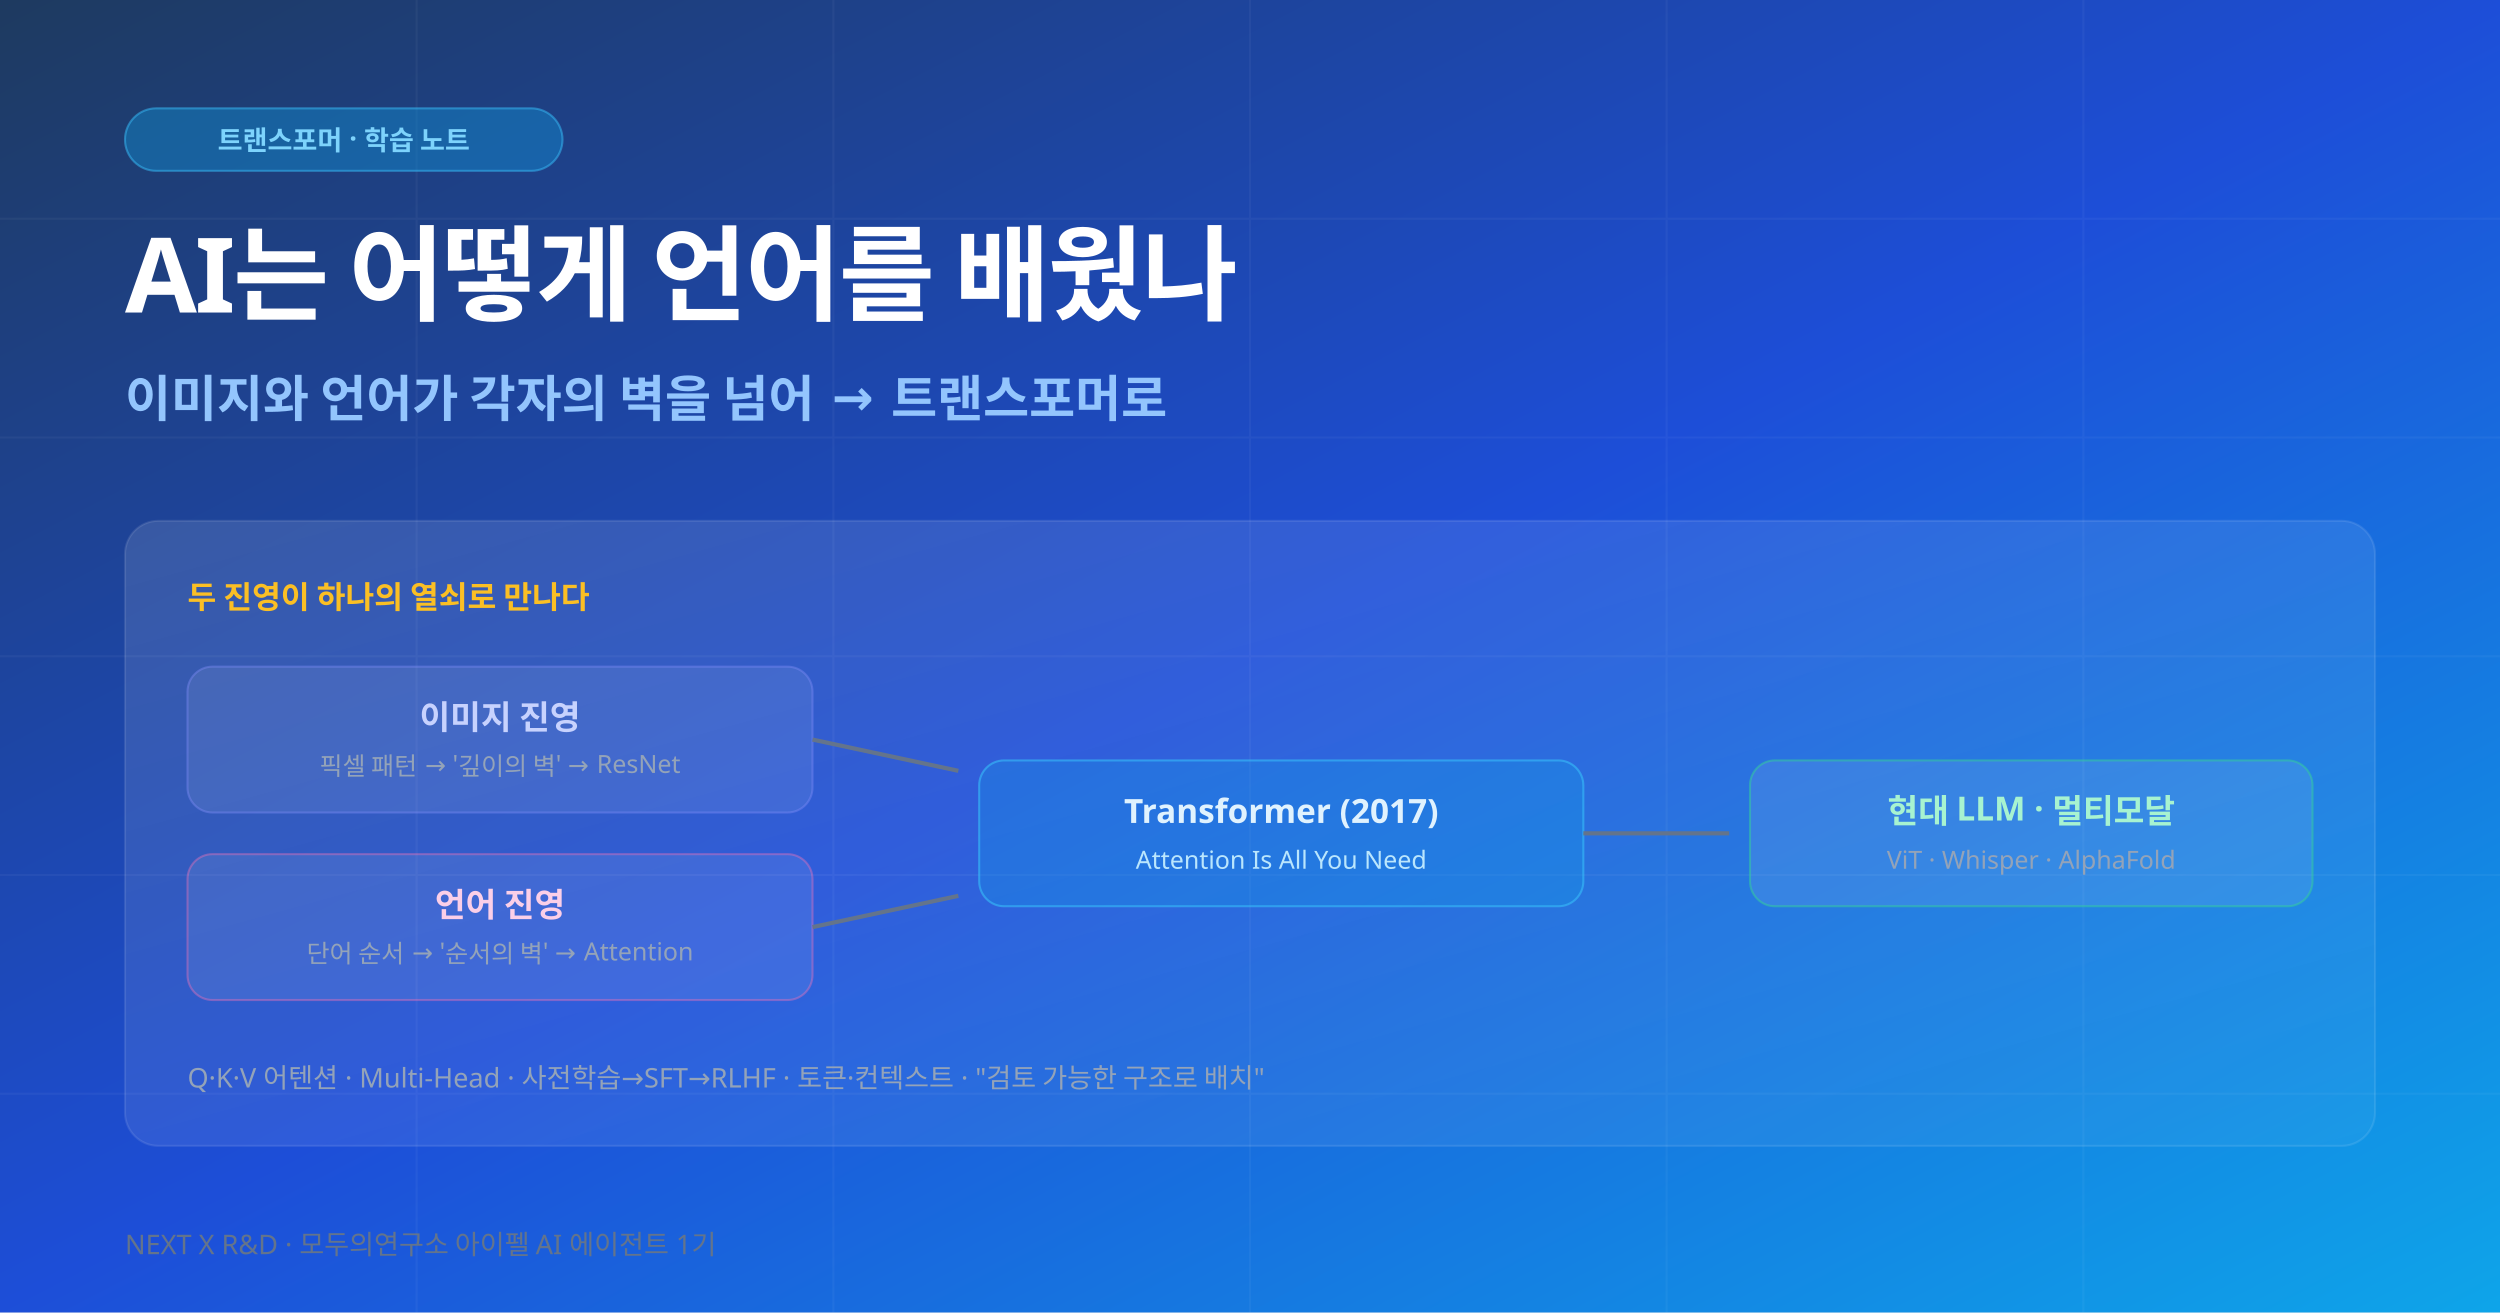
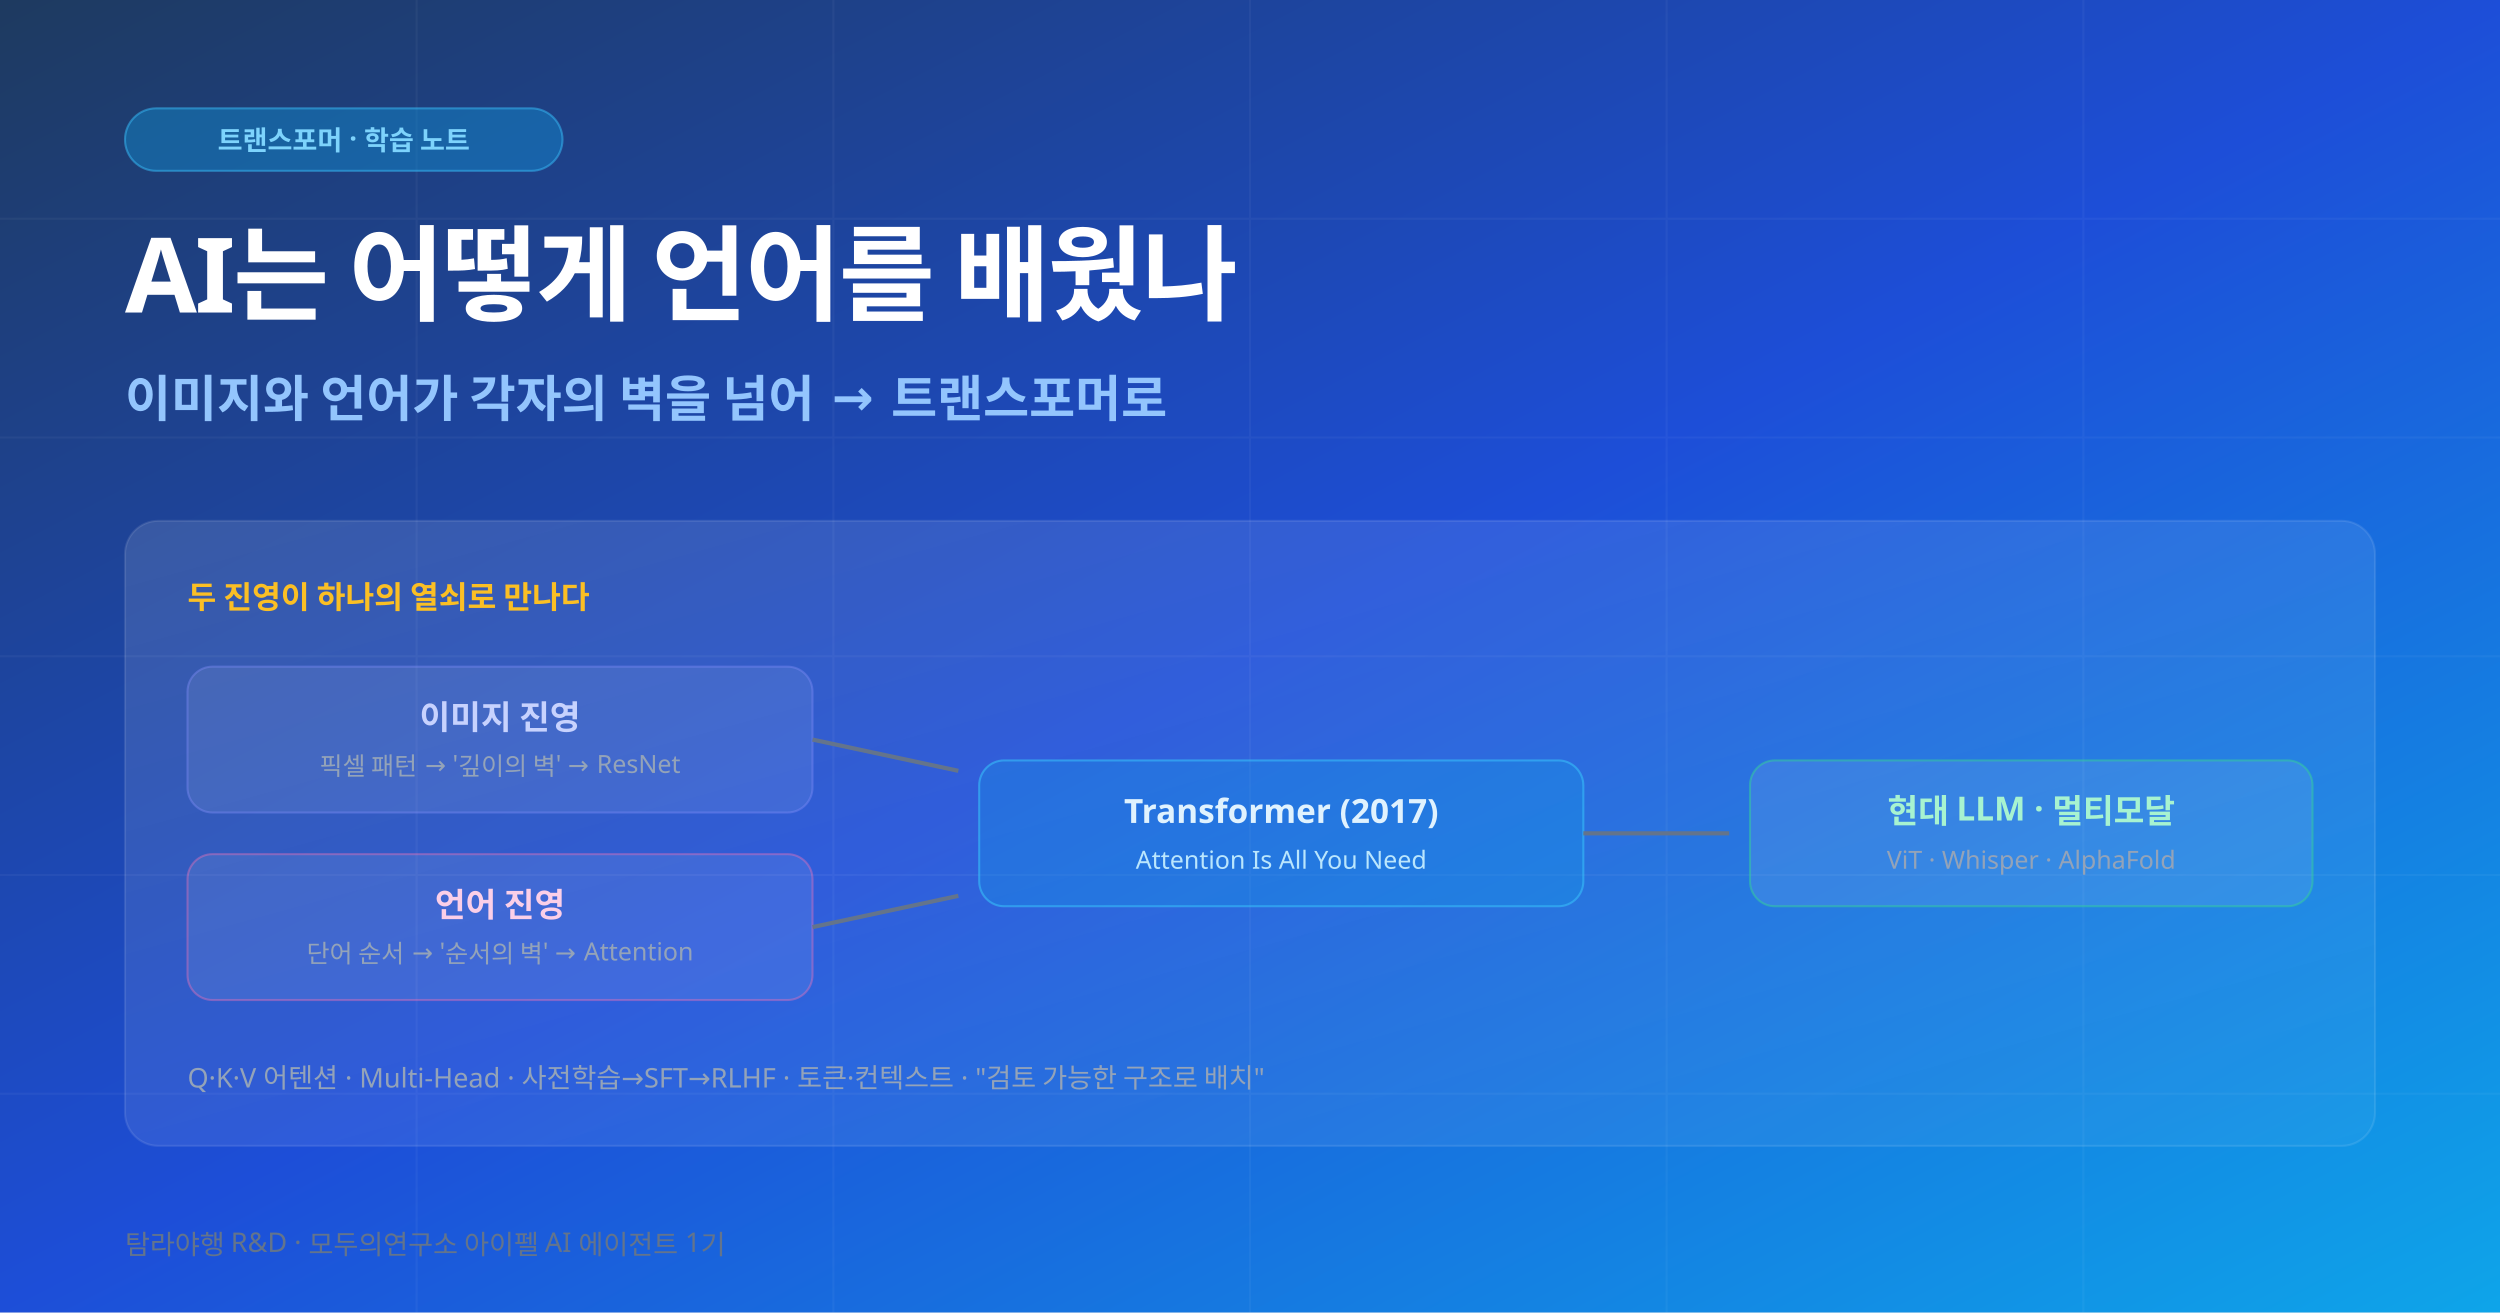
<svg xmlns="http://www.w3.org/2000/svg" viewBox="0 0 1200 630" font-family="'Segoe UI','Apple SD Gothic Neo','Malgun Gothic',sans-serif">
  <defs>
    <linearGradient id="bg" x1="0%" y1="0%" x2="100%" y2="100%">
      <stop offset="0%" stop-color="#1e3a5f" />
      <stop offset="50%" stop-color="#1d4ed8" />
      <stop offset="100%" stop-color="#0ea5e9" />
    </linearGradient>
    <linearGradient id="cardGrad" x1="0%" y1="0%" x2="100%" y2="100%">
      <stop offset="0%" stop-color="#ffffff" stop-opacity="0.12" />
      <stop offset="100%" stop-color="#ffffff" stop-opacity="0.04" />
    </linearGradient>
  </defs>
  <rect width="1200" height="630" fill="url(#bg)" />
  <g opacity="0.04">
    <line x1="0" y1="105" x2="1200" y2="105" stroke="#fff" stroke-width="1" />
    <line x1="0" y1="210" x2="1200" y2="210" stroke="#fff" stroke-width="1" />
    <line x1="0" y1="315" x2="1200" y2="315" stroke="#fff" stroke-width="1" />
    <line x1="0" y1="420" x2="1200" y2="420" stroke="#fff" stroke-width="1" />
    <line x1="0" y1="525" x2="1200" y2="525" stroke="#fff" stroke-width="1" />
    <line x1="200" y1="0" x2="200" y2="630" stroke="#fff" stroke-width="1" />
    <line x1="400" y1="0" x2="400" y2="630" stroke="#fff" stroke-width="1" />
    <line x1="600" y1="0" x2="600" y2="630" stroke="#fff" stroke-width="1" />
    <line x1="800" y1="0" x2="800" y2="630" stroke="#fff" stroke-width="1" />
    <line x1="1000" y1="0" x2="1000" y2="630" stroke="#fff" stroke-width="1" />
  </g>
  <g transform="translate(60, 52)">
    <rect x="0" y="0" width="210" height="30" rx="15" fill="#0ea5e9" fill-opacity="0.35" stroke="#38bdf8" stroke-opacity="0.5" />
    <text x="105" y="20" text-anchor="middle" fill="#7dd3fc" font-size="13" font-weight="700">트랜스포머 · 학습 노트</text>
  </g>
  <text x="60" y="150" fill="#ffffff" font-size="50" font-weight="800" letter-spacing="-1">AI는 어떻게 언어를 배웠나</text>
  <text x="60" y="200" fill="#93c5fd" font-size="24" font-weight="600">이미지와 언어가 각자의 벽을 넘어 → 트랜스포머로</text>
  <g transform="translate(60, 250)">
    <rect x="0" y="0" width="1080" height="300" rx="16" fill="url(#cardGrad)" stroke="#ffffff" stroke-opacity="0.1" />
    <text x="30" y="42" fill="#fbbf24" font-size="15" font-weight="700">두 진영이 하나의 열쇠로 만나다</text>
    <g transform="translate(30, 70)">
      <rect x="0" y="0" width="300" height="70" rx="12" fill="#ffffff" fill-opacity="0.08" stroke="#818cf8" stroke-opacity="0.4" />
      <text x="150" y="30" text-anchor="middle" fill="#c7d2fe" font-size="16" font-weight="700">이미지 진영</text>
      <text x="150" y="52" text-anchor="middle" fill="#94a3b8" font-size="12">픽셀 패턴 → '깊이의 벽' → ResNet</text>
    </g>
    <g transform="translate(30, 160)">
      <rect x="0" y="0" width="300" height="70" rx="12" fill="#ffffff" fill-opacity="0.08" stroke="#f472b6" stroke-opacity="0.4" />
      <text x="150" y="30" text-anchor="middle" fill="#fbcfe8" font-size="16" font-weight="700">언어 진영</text>
      <text x="150" y="52" text-anchor="middle" fill="#94a3b8" font-size="12">단어 순서 → '순서의 벽' → Attention</text>
    </g>
    <path d="M 330 105 L 400 120" stroke="#64748b" stroke-width="2" fill="none" />
    <path d="M 330 195 L 400 180" stroke="#64748b" stroke-width="2" fill="none" />
    <g transform="translate(410, 115)">
      <rect x="0" y="0" width="290" height="70" rx="12" fill="#0ea5e9" fill-opacity="0.25" stroke="#38bdf8" stroke-opacity="0.6" />
      <text x="145" y="30" text-anchor="middle" fill="#e0f2fe" font-size="16" font-weight="800">Transformer (2017)</text>
      <text x="145" y="52" text-anchor="middle" fill="#bae6fd" font-size="12">Attention Is All You Need</text>
    </g>
    <path d="M 700 150 L 770 150" stroke="#64748b" stroke-width="2" fill="none" />
    <g transform="translate(780, 115)">
      <rect x="0" y="0" width="270" height="70" rx="12" fill="#ffffff" fill-opacity="0.08" stroke="#34d399" stroke-opacity="0.5" />
      <text x="135" y="30" text-anchor="middle" fill="#a7f3d0" font-size="16" font-weight="700">현대 LLM · 멀티모달</text>
      <text x="135" y="52" text-anchor="middle" fill="#94a3b8" font-size="12">ViT · Whisper · AlphaFold</text>
    </g>
    <text x="30" y="272" fill="#94a3b8" font-size="13">Q·K·V 어텐션 · Multi-Head · 사전학습→SFT→RLHF · 토큰·컨텍스트 · "검토 가능한 구조로 배치"</text>
  </g>
-   <text x="60" y="602" fill="#64748b" font-size="13">NEXT X R&amp;D · 모두의연구소 아이펠 AI 에이전트 1기</text>
+   <text x="60" y="602" fill="#64748b" font-size="13">탐라야행 R&amp;D · 모두의연구소 아이펠 AI 에이전트 1기</text>
</svg>
